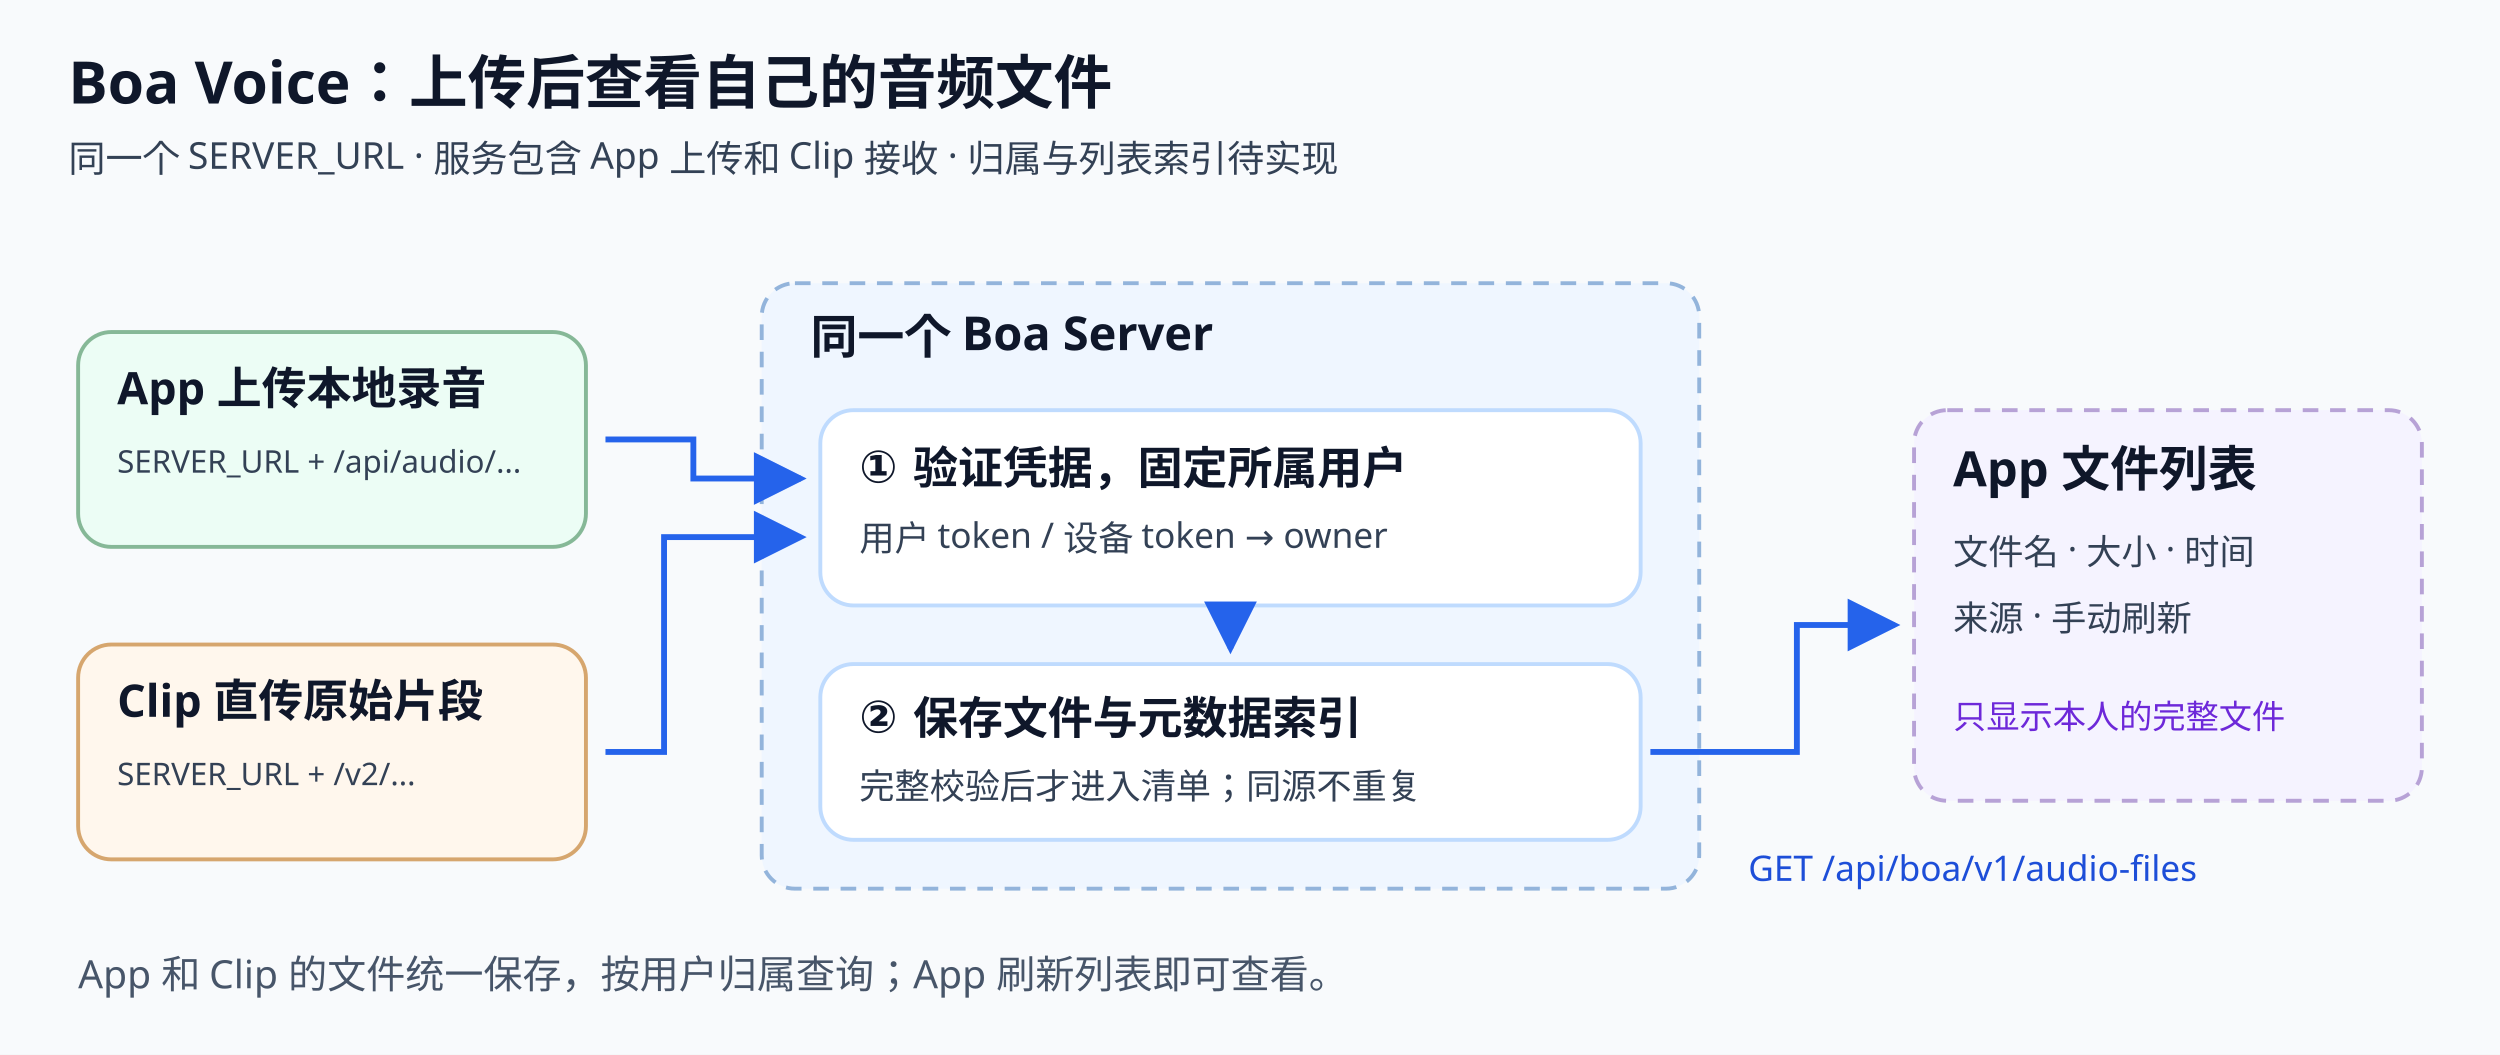
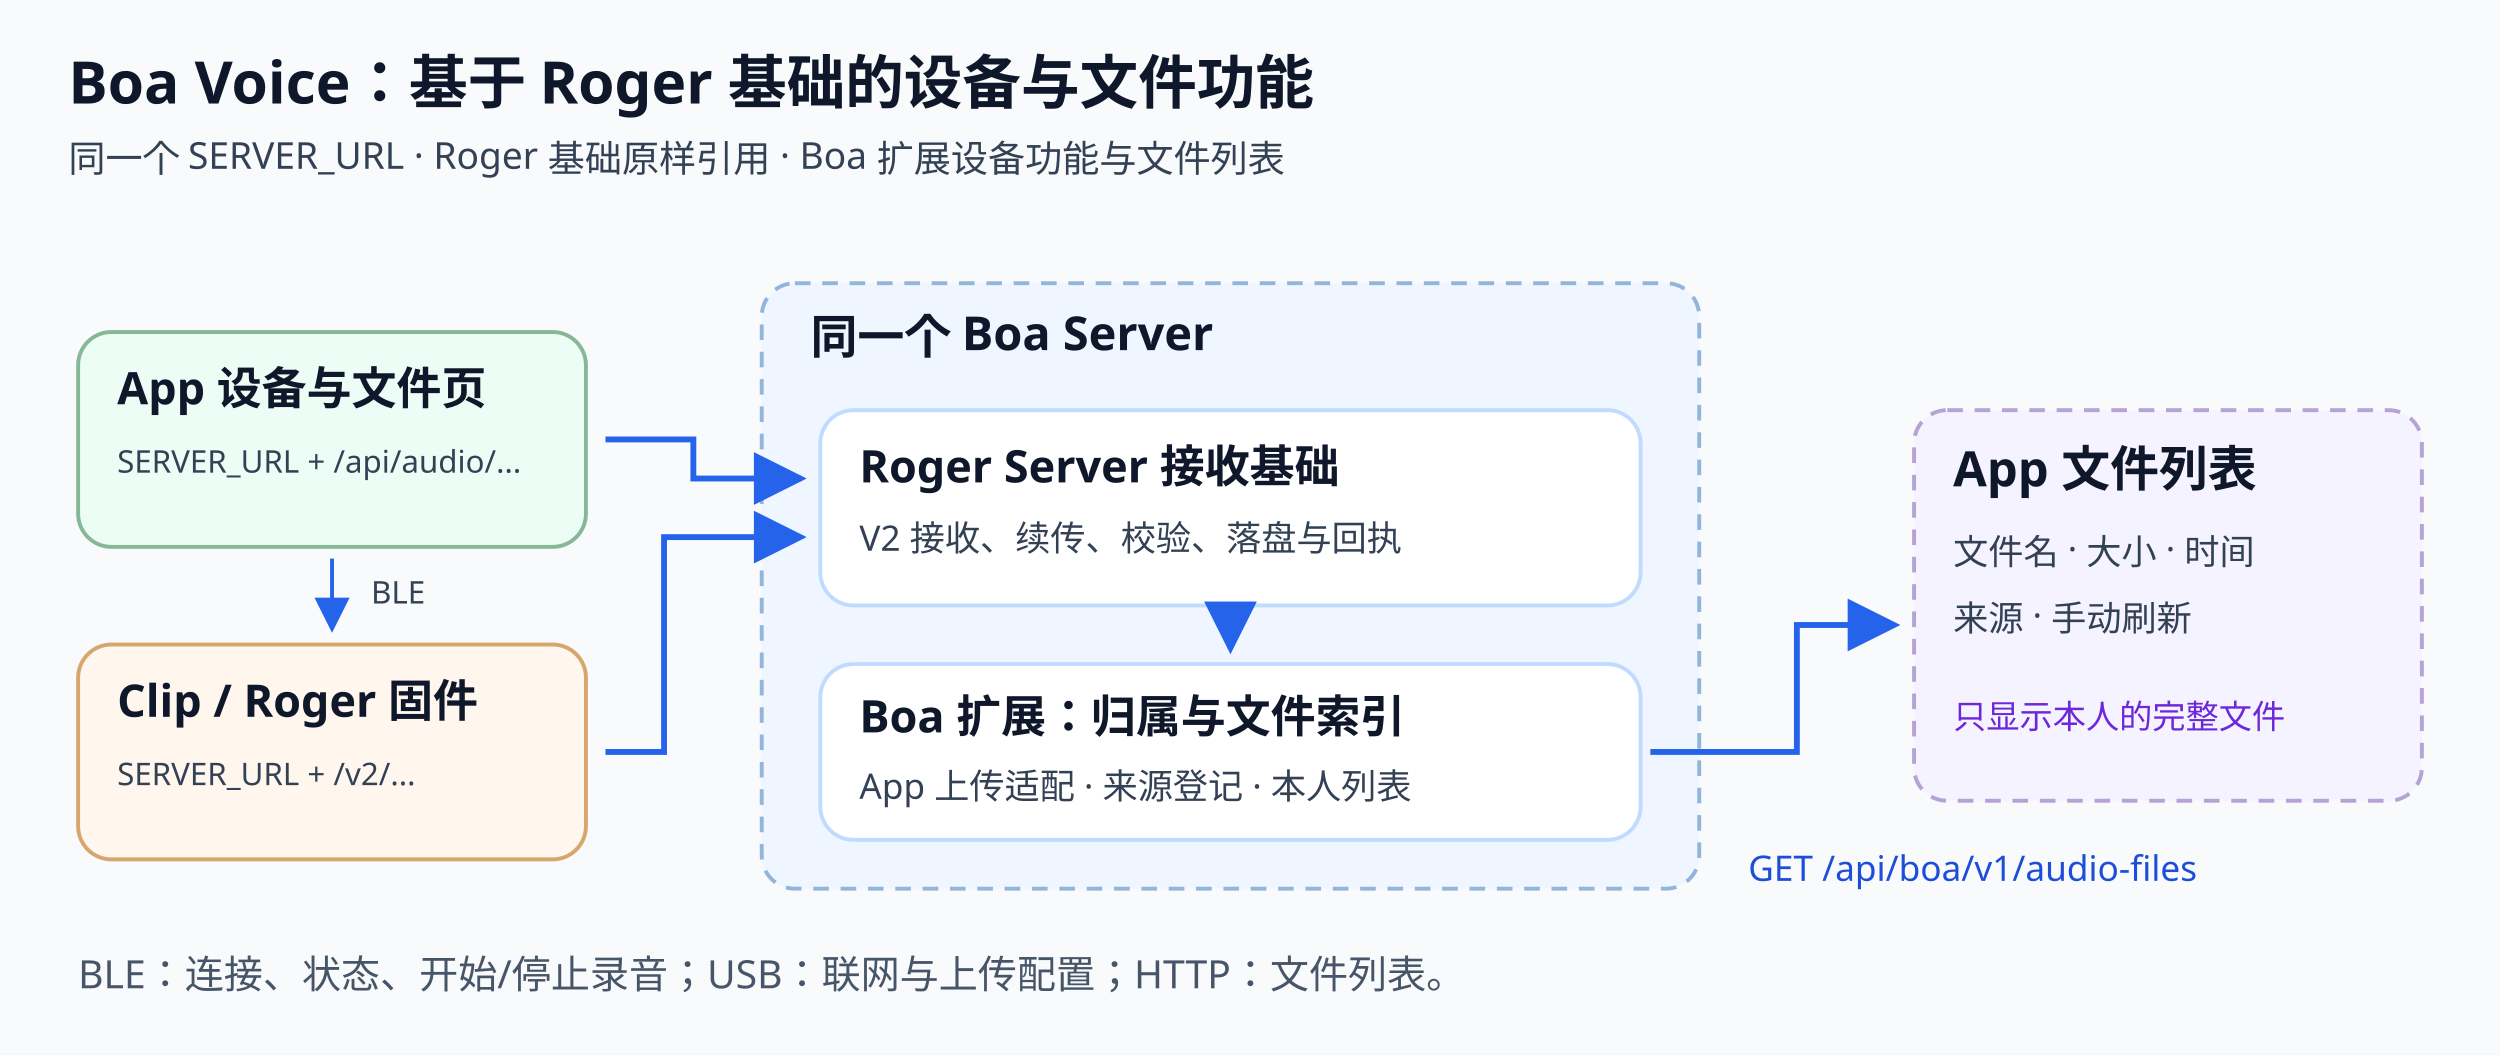
<svg xmlns="http://www.w3.org/2000/svg" width="1280" height="540" viewBox="0 0 1280 540">
  <defs>
    <marker id="arrow" markerWidth="9" markerHeight="9" refX="8" refY="4.5" orient="auto">
      <path d="M0,0 L9,4.5 L0,9" fill="#2563eb" />
    </marker>
  </defs>
  <rect width="1280" height="540" fill="#f8fafc" />
  <g font-family="PingFang SC,Heiti SC,Arial Unicode MS,sans-serif">
-     <text x="35" y="53" font-size="30" fill="#0f172a" font-weight="600" text-anchor="start">Boa Voice：上传后查看自己的音频文件</text>
-     <text x="35" y="88" font-size="19" fill="#334155" font-weight="normal" text-anchor="start">同一个 SERVER_URL · 服务包含 App 上传和 Clip 接收 · 归属与列表索引待实现</text>
+     <text x="35" y="53" font-size="30" fill="#0f172a" font-weight="600" text-anchor="start">Boa Voice：基于 Roger 基础的设备与文件功能</text>
+     <text x="35" y="88" font-size="19" fill="#334155" font-weight="normal" text-anchor="start">同一个 SERVER_URL · Roger 基础原样引用 · Boa 扩展设备功能与文件列表</text>
    <rect x="40" y="170" width="260" height="110" rx="17" fill="#ecfdf5" stroke="#86b897" stroke-width="2" />
-     <text x="60" y="207" font-size="23" fill="#0f172a" font-weight="600" text-anchor="start">App 上传本地录音</text>
+     <text x="60" y="207" font-size="23" fill="#0f172a" font-weight="600" text-anchor="start">App 设备与文件页</text>
    <text x="60" y="242" font-size="16" fill="#334155" font-weight="normal" text-anchor="start">SERVER_URL + /api/audio/...</text>
    <rect x="40" y="330" width="260" height="110" rx="17" fill="#fff7ed" stroke="#d6a66e" stroke-width="2" />
-     <text x="60" y="367" font-size="23" fill="#0f172a" font-weight="600" text-anchor="start">Clip 直传原始片段</text>
+     <text x="60" y="367" font-size="23" fill="#0f172a" font-weight="600" text-anchor="start">Clip / Roger 固件</text>
    <text x="60" y="402" font-size="16" fill="#334155" font-weight="normal" text-anchor="start">SERVER_URL + /v2/...</text>
    <rect x="390" y="145" width="480" height="310" rx="17" fill="#eff6ff" stroke="#93b4db" stroke-width="2" stroke-dasharray="8 6" />
    <text x="415" y="181" font-size="24" fill="#0f172a" font-weight="600" text-anchor="start">同一个 Boa Server</text>
    <rect x="420" y="210" width="420" height="100" rx="17" fill="#fff" stroke="#bfdbfe" stroke-width="2" />
-     <text x="440" y="247" font-size="23" fill="#0f172a" font-weight="600" text-anchor="start">① 验证凭据，固定所属用户</text>
-     <text x="440" y="282" font-size="18" fill="#334155" font-weight="normal" text-anchor="start">用户 token / 设备 token → owner</text>
+     <text x="440" y="247" font-size="23" fill="#0f172a" font-weight="600" text-anchor="start">Roger Server 接收基础</text>
+     <text x="440" y="282" font-size="18" fill="#334155" font-weight="normal" text-anchor="start">V2 接收、续传、校验、落盘与回执</text>
    <rect x="420" y="340" width="420" height="90" rx="17" fill="#fff" stroke="#bfdbfe" stroke-width="2" />
-     <text x="440" y="375" font-size="23" fill="#0f172a" font-weight="600" text-anchor="start">② 保存文件与元数据索引</text>
-     <text x="440" y="409" font-size="18" fill="#334155" font-weight="normal" text-anchor="start">完整校验后才进入清单；同源不重复</text>
+     <text x="440" y="375" font-size="23" fill="#0f172a" font-weight="600" text-anchor="start">Boa 扩展：归属与文件索引</text>
+     <text x="440" y="409" font-size="18" fill="#334155" font-weight="normal" text-anchor="start">App 上传适配 · 来源登记 · 本人列表</text>
+     <path d="M170,286 V322" fill="none" stroke="#2563eb" stroke-width="2" marker-end="url(#arrow)" />
+     <text x="190" y="309" font-size="16" fill="#334155">BLE</text>
    <path d="M310,225 H355 V245 H410" fill="none" stroke="#2563eb" stroke-width="3" marker-end="url(#arrow)" />
    <path d="M310,385 H340 V275 H410" fill="none" stroke="#2563eb" stroke-width="3" marker-end="url(#arrow)" />
    <path d="M630,315 V332" fill="none" stroke="#2563eb" stroke-width="3" marker-end="url(#arrow)" />
    <rect x="980" y="210" width="260" height="200" rx="17" fill="#f5f3ff" stroke="#b7a2d6" stroke-width="2" stroke-dasharray="8 6" />
    <text x="1000" y="249" font-size="25" fill="#0f172a" font-weight="600" text-anchor="start">App 文件列表</text>
    <text x="1000" y="289" font-size="18" fill="#334155" font-weight="normal" text-anchor="start">文件名 · 大小 · 时间</text>
    <text x="1000" y="323" font-size="18" fill="#334155" font-weight="normal" text-anchor="start">来源 · 手动刷新</text>
    <text x="1000" y="373" font-size="17" fill="#6d28d9" font-weight="normal" text-anchor="start">只显示本人的完整文件</text>
    <path d="M845,385 H920 V320 H970" fill="none" stroke="#2563eb" stroke-width="3" marker-end="url(#arrow)" />
    <text x="1010" y="451" font-size="18" fill="#1d4ed8" font-weight="normal" text-anchor="middle">GET /api/boa/v1/audio-files</text>
-     <text x="40" y="506" font-size="20" fill="#475569" font-weight="normal" text-anchor="start">App 和 Clip 的文件统一保存，按用户归属查询；App 刷新列表即可查看。</text>
+     <text x="40" y="506" font-size="20" fill="#475569" font-weight="normal" text-anchor="start">BLE：连接、状态、开始/停止录音；USB：联网与上传配置；HTTP：文件列表。</text>
  </g>
</svg>
